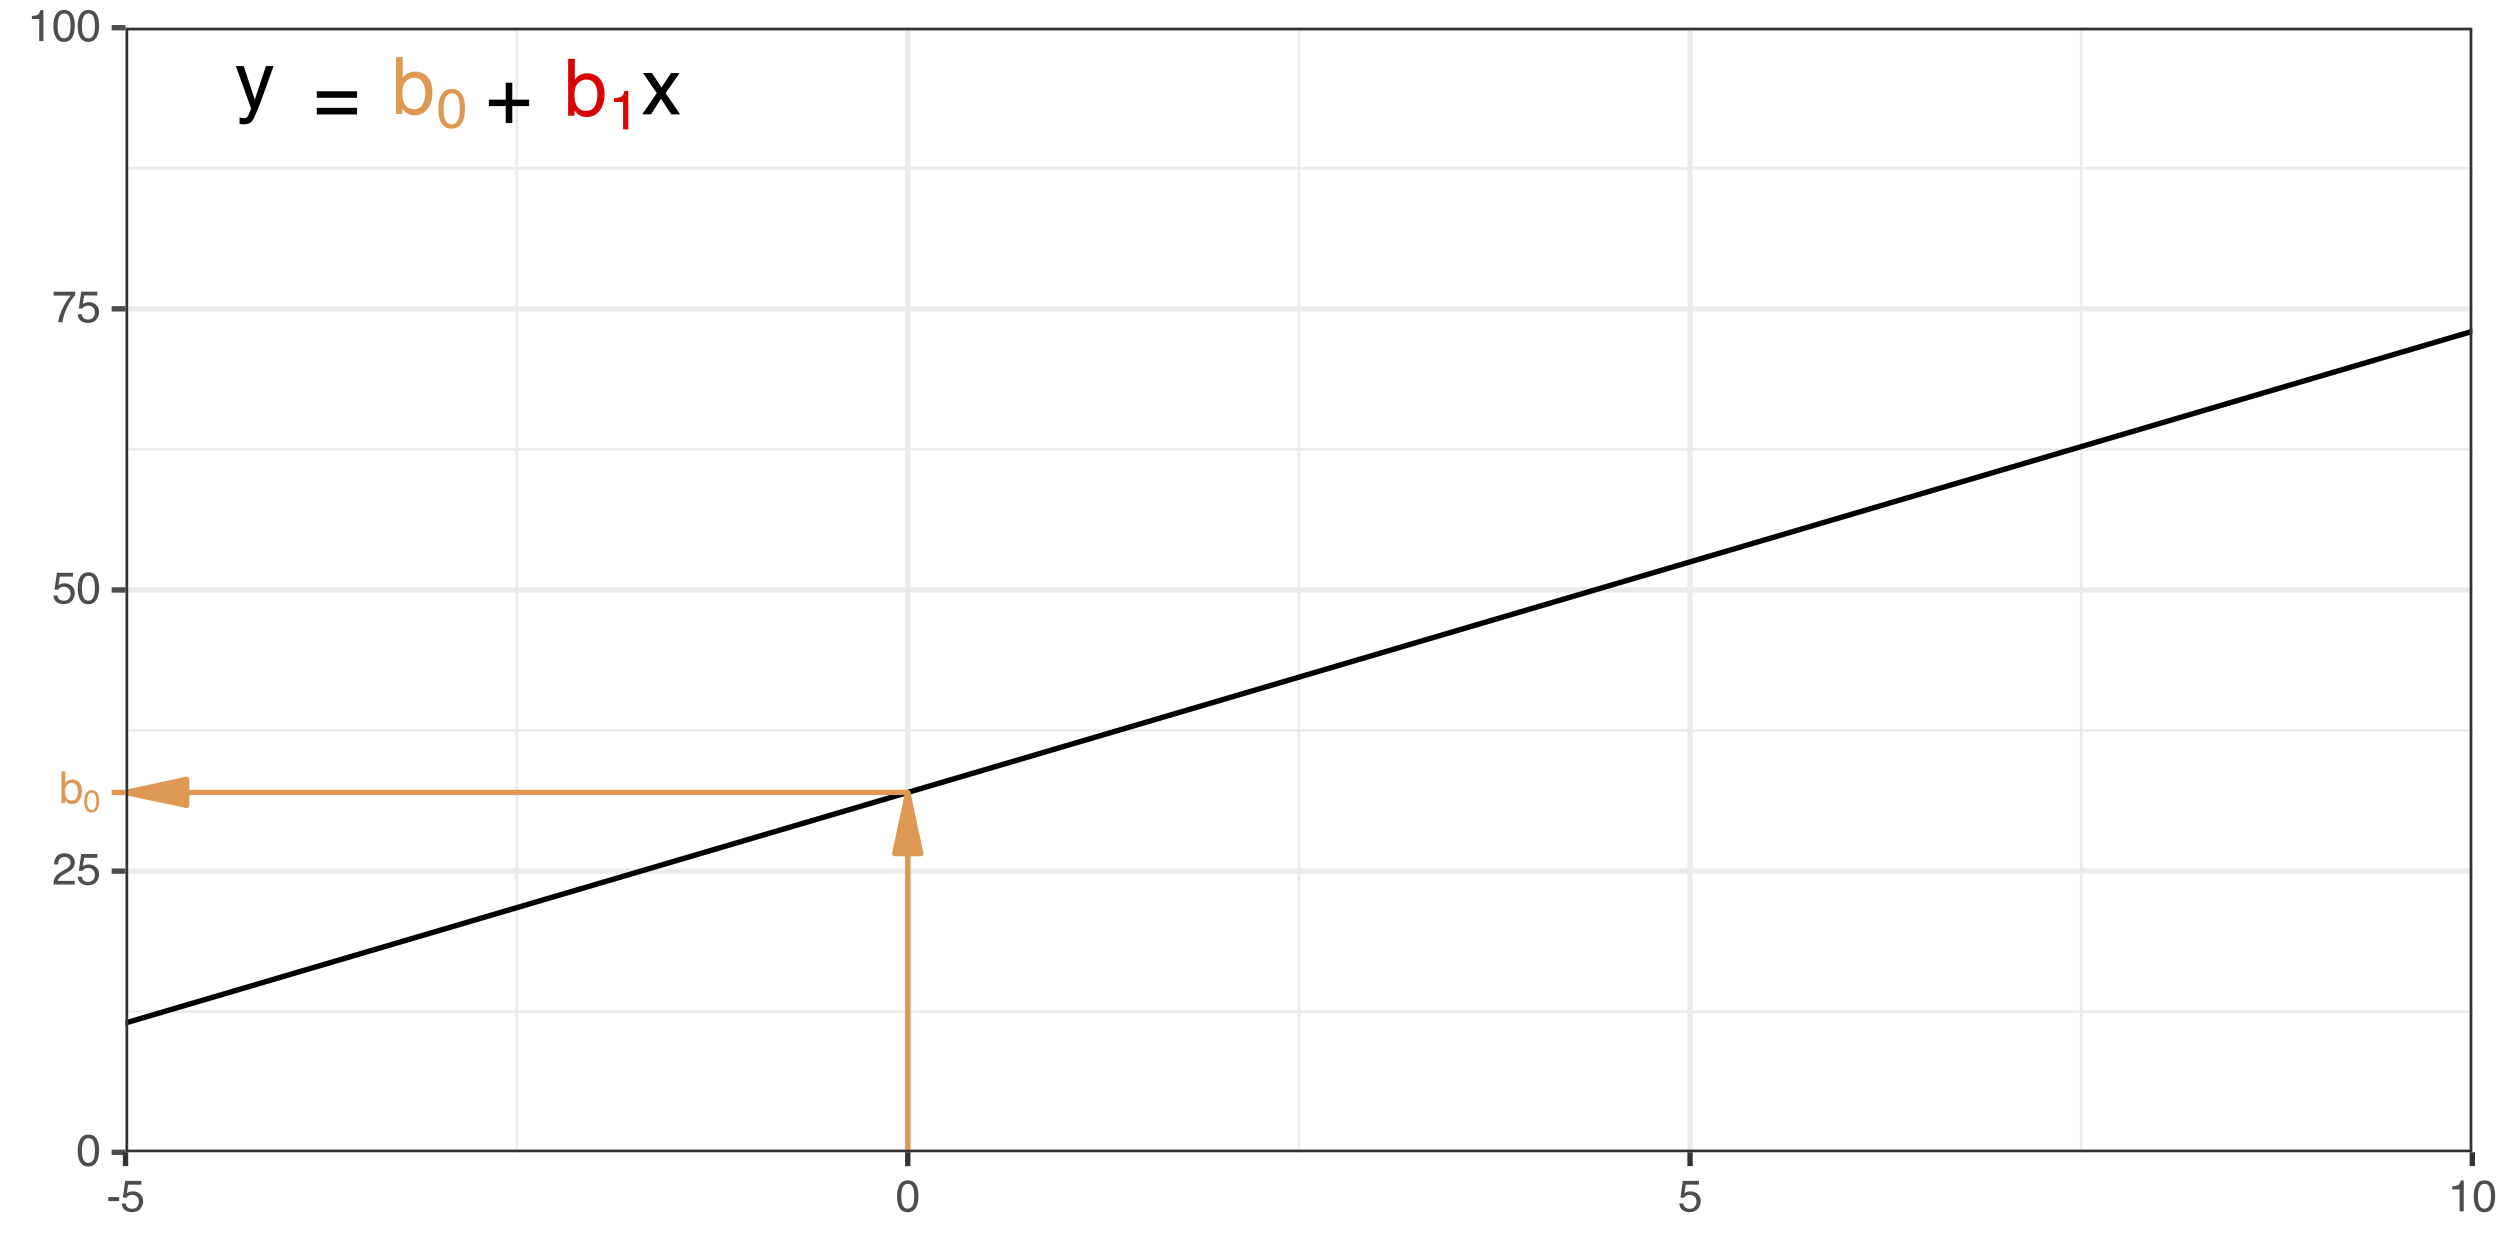
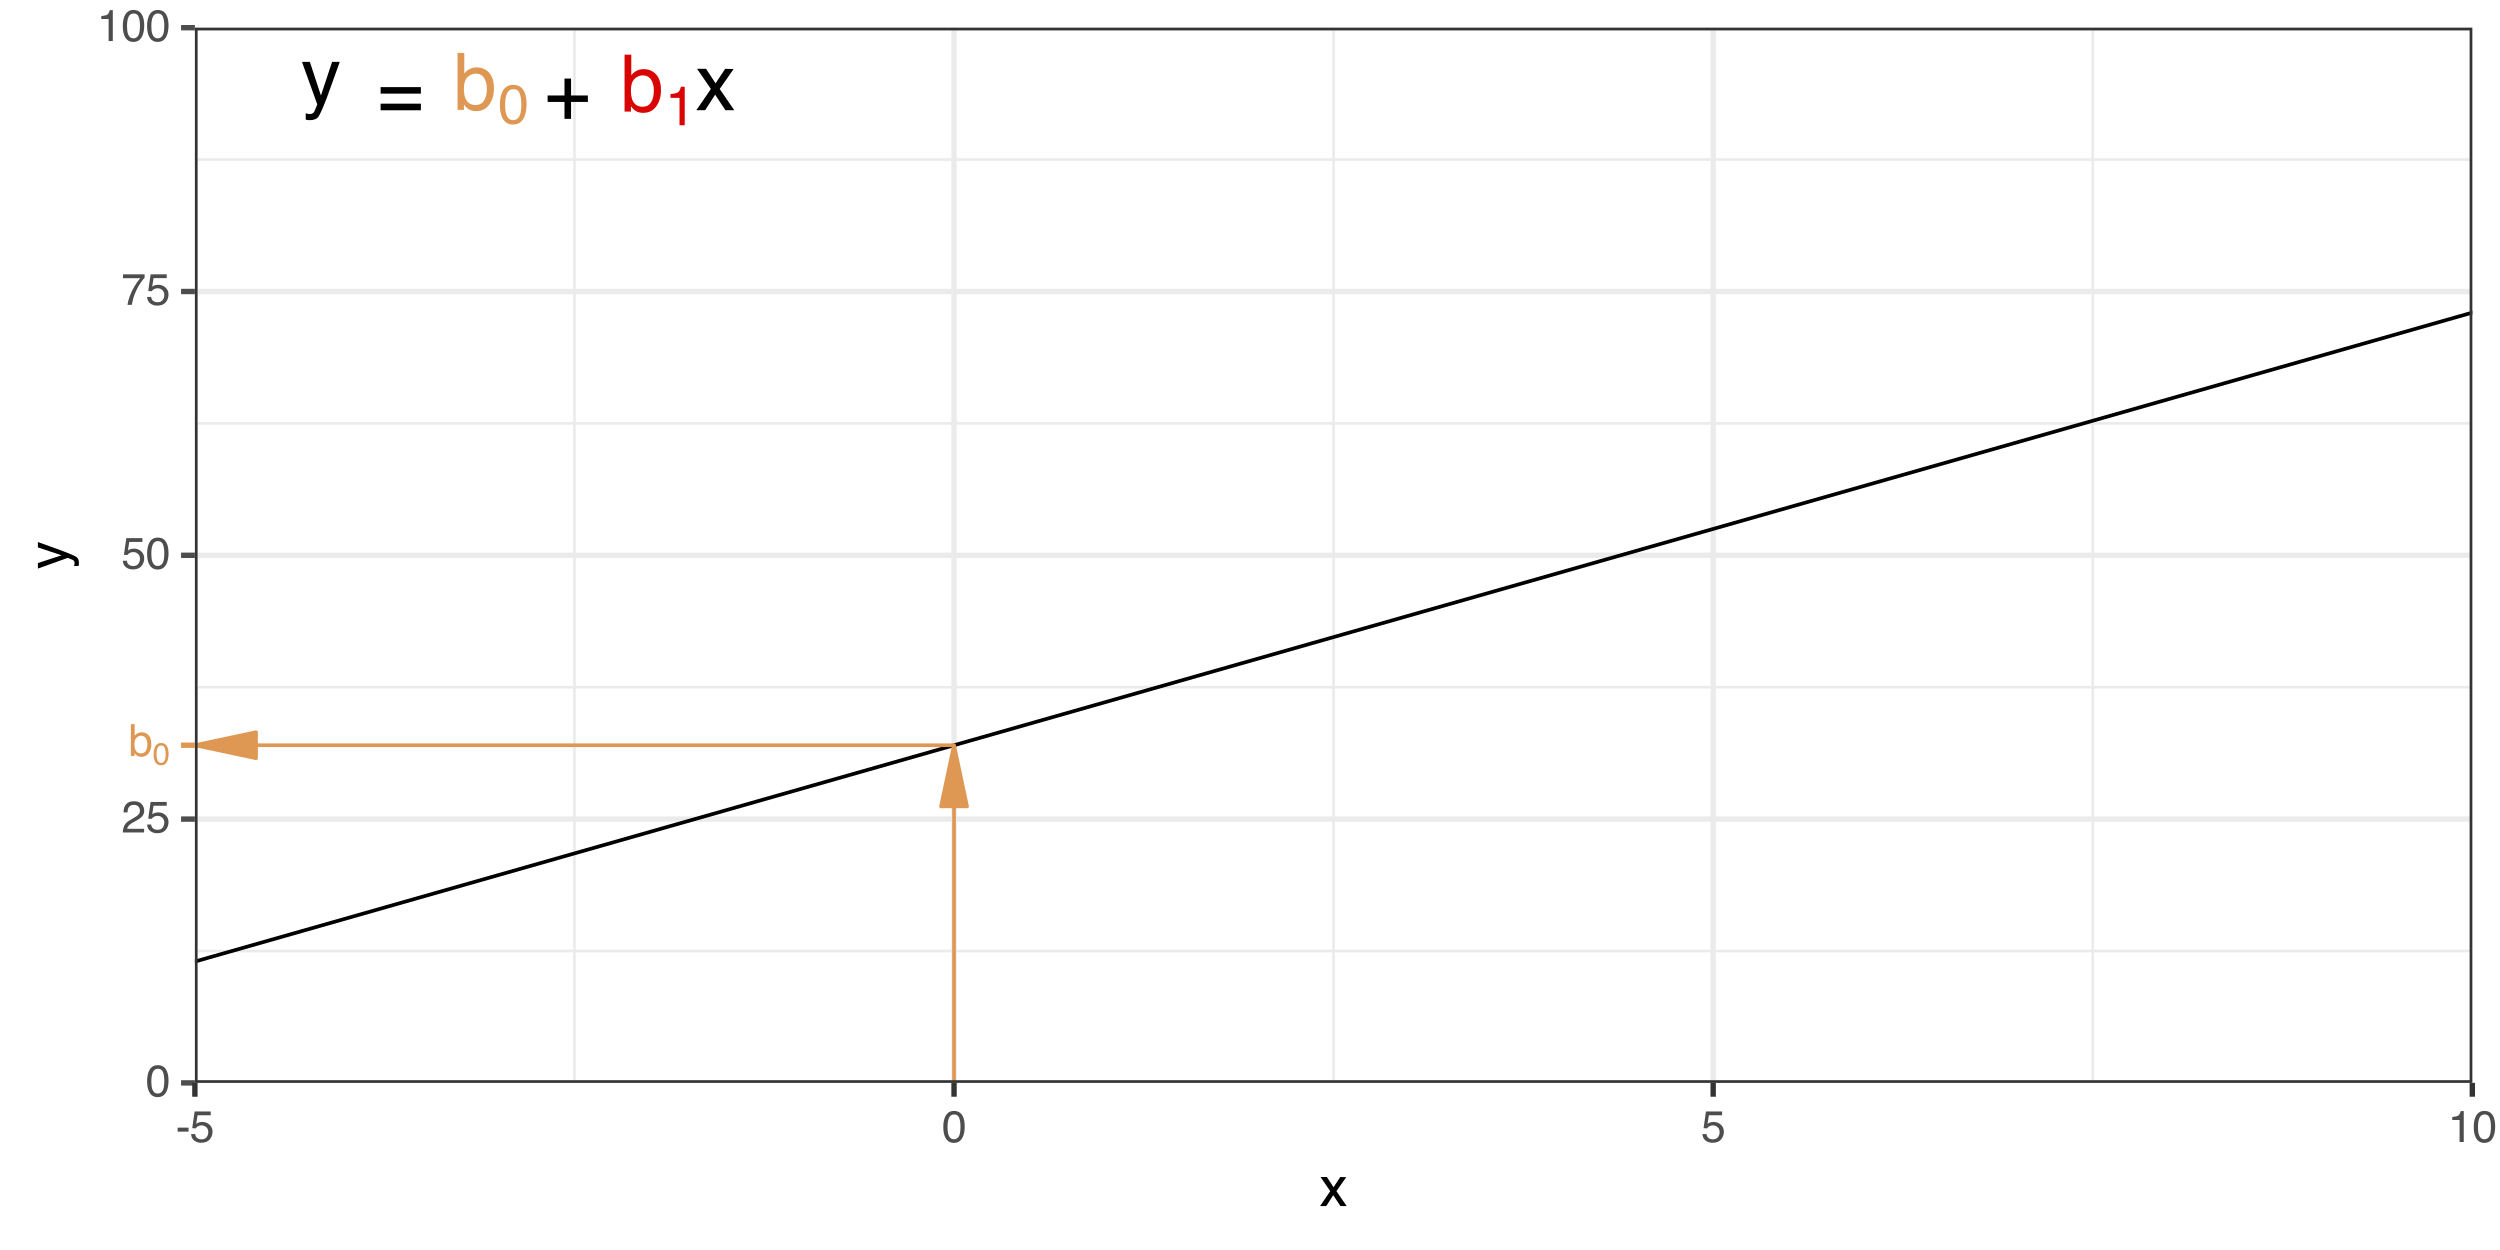
<svg xmlns="http://www.w3.org/2000/svg" xmlns:xlink="http://www.w3.org/1999/xlink" width="720" height="360" viewBox="0 0 720 360">
  <defs>
    <g>
      <g id="glyph-0-0">
        <path d="M 0.734 0 L 0.734 -16.328 L 13.688 -16.328 L 13.688 0 Z M 11.656 -2.047 L 11.656 -14.281 L 2.781 -14.281 L 2.781 -2.047 Z M 11.656 -2.047 " />
      </g>
      <g id="glyph-0-1">
        <path d="M 8.906 -11.906 L 11.109 -11.906 C 10.828 -11.145 10.203 -9.406 9.234 -6.688 C 8.504 -4.633 7.898 -2.961 7.422 -1.672 C 6.266 1.355 5.445 3.207 4.969 3.875 C 4.488 4.539 3.672 4.875 2.516 4.875 C 2.234 4.875 2.016 4.863 1.859 4.844 C 1.711 4.82 1.531 4.781 1.312 4.719 L 1.312 2.906 C 1.656 3 1.906 3.055 2.062 3.078 C 2.219 3.098 2.359 3.109 2.484 3.109 C 2.848 3.109 3.117 3.047 3.297 2.922 C 3.473 2.805 3.617 2.66 3.734 2.484 C 3.773 2.422 3.91 2.113 4.141 1.562 C 4.367 1.02 4.535 0.613 4.641 0.344 L 0.234 -11.906 L 2.5 -11.906 L 5.688 -2.219 Z M 5.688 -12.188 Z M 5.688 -12.188 " />
      </g>
      <g id="glyph-0-2">
        <path d="M 12.609 -9.141 L 12.609 -7.266 L 1.016 -7.266 L 1.016 -9.141 Z M 12.609 -4.375 L 12.609 -2.469 L 1.016 -2.469 L 1.016 -4.375 Z M 12.609 -4.375 " />
      </g>
      <g id="glyph-0-3">
        <path d="M 1.312 -16.391 L 3.25 -16.391 L 3.25 -10.453 C 3.688 -11.023 4.207 -11.461 4.812 -11.766 C 5.426 -12.066 6.086 -12.219 6.797 -12.219 C 8.285 -12.219 9.488 -11.707 10.406 -10.688 C 11.332 -9.664 11.797 -8.164 11.797 -6.188 C 11.797 -4.301 11.336 -2.734 10.422 -1.484 C 9.516 -0.242 8.254 0.375 6.641 0.375 C 5.734 0.375 4.969 0.152 4.344 -0.281 C 3.977 -0.539 3.582 -0.953 3.156 -1.516 L 3.156 0 L 1.312 0 Z M 6.516 -1.391 C 7.598 -1.391 8.406 -1.816 8.938 -2.672 C 9.477 -3.535 9.75 -4.672 9.75 -6.078 C 9.75 -7.328 9.477 -8.363 8.938 -9.188 C 8.406 -10.008 7.613 -10.422 6.562 -10.422 C 5.656 -10.422 4.859 -10.082 4.172 -9.406 C 3.484 -8.738 3.141 -7.629 3.141 -6.078 C 3.141 -4.961 3.281 -4.055 3.562 -3.359 C 4.094 -2.047 5.078 -1.391 6.516 -1.391 Z M 6.516 -1.391 " />
      </g>
      <g id="glyph-0-4">
        <path d="M 1.016 -4.875 L 1.016 -6.734 L 5.875 -6.734 L 5.875 -11.609 L 7.766 -11.609 L 7.766 -6.734 L 12.609 -6.734 L 12.609 -4.875 L 7.766 -4.875 L 7.766 0 L 5.875 0 L 5.875 -4.875 Z M 1.016 -4.875 " />
      </g>
      <g id="glyph-0-5">
        <path d="M 0.328 -11.906 L 2.922 -11.906 L 5.656 -7.719 L 8.422 -11.906 L 10.859 -11.844 L 6.844 -6.109 L 11.031 0 L 8.484 0 L 5.531 -4.469 L 2.656 0 L 0.125 0 L 4.312 -6.109 Z M 0.328 -11.906 " />
      </g>
      <g id="glyph-1-0">
        <path d="M 0.516 0 L 0.516 -11.438 L 9.594 -11.438 L 9.594 0 Z M 8.156 -1.438 L 8.156 -10 L 1.953 -10 L 1.953 -1.438 Z M 8.156 -1.438 " />
      </g>
      <g id="glyph-1-1">
        <path d="M 4.312 -11.141 C 5.75 -11.141 6.789 -10.547 7.438 -9.359 C 7.938 -8.441 8.188 -7.188 8.188 -5.594 C 8.188 -4.07 7.961 -2.816 7.516 -1.828 C 6.859 -0.41 5.785 0.297 4.297 0.297 C 2.961 0.297 1.969 -0.281 1.312 -1.438 C 0.77 -2.406 0.5 -3.707 0.5 -5.344 C 0.5 -6.613 0.66 -7.703 0.984 -8.609 C 1.598 -10.297 2.707 -11.141 4.312 -11.141 Z M 4.297 -0.969 C 5.023 -0.969 5.602 -1.289 6.031 -1.938 C 6.457 -2.582 6.672 -3.781 6.672 -5.531 C 6.672 -6.801 6.516 -7.844 6.203 -8.656 C 5.898 -9.477 5.297 -9.891 4.391 -9.891 C 3.566 -9.891 2.961 -9.5 2.578 -8.719 C 2.203 -7.945 2.016 -6.805 2.016 -5.297 C 2.016 -4.16 2.133 -3.242 2.375 -2.547 C 2.75 -1.492 3.391 -0.969 4.297 -0.969 Z M 4.297 -0.969 " />
      </g>
      <g id="glyph-1-2">
        <path d="M 1.531 -7.891 L 1.531 -8.969 C 2.539 -9.062 3.242 -9.223 3.641 -9.453 C 4.035 -9.691 4.332 -10.238 4.531 -11.094 L 5.641 -11.094 L 5.641 0 L 4.141 0 L 4.141 -7.891 Z M 1.531 -7.891 " />
      </g>
      <g id="glyph-2-0">
        <path d="M 0.406 0 L 0.406 -9.172 L 7.703 -9.172 L 7.703 0 Z M 6.547 -1.156 L 6.547 -8.031 L 1.562 -8.031 L 1.562 -1.156 Z M 6.547 -1.156 " />
      </g>
      <g id="glyph-2-1">
        <path d="M 3.469 -8.953 C 4.625 -8.953 5.457 -8.473 5.969 -7.516 C 6.375 -6.773 6.578 -5.766 6.578 -4.484 C 6.578 -3.266 6.395 -2.258 6.031 -1.469 C 5.508 -0.32 4.648 0.25 3.453 0.25 C 2.379 0.25 1.582 -0.219 1.062 -1.156 C 0.625 -1.938 0.406 -2.984 0.406 -4.297 C 0.406 -5.305 0.535 -6.176 0.797 -6.906 C 1.285 -8.27 2.176 -8.953 3.469 -8.953 Z M 3.453 -0.781 C 4.035 -0.781 4.5 -1.035 4.844 -1.547 C 5.188 -2.066 5.359 -3.031 5.359 -4.438 C 5.359 -5.457 5.234 -6.297 4.984 -6.953 C 4.734 -7.609 4.25 -7.938 3.531 -7.938 C 2.863 -7.938 2.379 -7.625 2.078 -7 C 1.773 -6.375 1.625 -5.457 1.625 -4.25 C 1.625 -3.332 1.719 -2.598 1.906 -2.047 C 2.207 -1.203 2.723 -0.781 3.453 -0.781 Z M 3.453 -0.781 " />
      </g>
      <g id="glyph-2-2">
        <path d="M 0.406 0 C 0.445 -0.77 0.602 -1.441 0.875 -2.016 C 1.156 -2.586 1.695 -3.102 2.5 -3.562 L 3.703 -4.266 C 4.234 -4.578 4.609 -4.844 4.828 -5.062 C 5.172 -5.406 5.344 -5.801 5.344 -6.25 C 5.344 -6.77 5.188 -7.18 4.875 -7.484 C 4.562 -7.797 4.145 -7.953 3.625 -7.953 C 2.852 -7.953 2.32 -7.66 2.031 -7.078 C 1.863 -6.766 1.773 -6.332 1.766 -5.781 L 0.625 -5.781 C 0.633 -6.551 0.773 -7.18 1.047 -7.672 C 1.535 -8.547 2.395 -8.984 3.625 -8.984 C 4.656 -8.984 5.406 -8.703 5.875 -8.141 C 6.344 -7.586 6.578 -6.973 6.578 -6.297 C 6.578 -5.578 6.328 -4.969 5.828 -4.469 C 5.535 -4.164 5.016 -3.805 4.266 -3.391 L 3.406 -2.906 C 3 -2.688 2.676 -2.473 2.438 -2.266 C 2.02 -1.898 1.758 -1.5 1.656 -1.062 L 6.547 -1.062 L 6.547 0 Z M 0.406 0 " />
      </g>
      <g id="glyph-2-3">
        <path d="M 1.578 -2.281 C 1.648 -1.633 1.945 -1.191 2.469 -0.953 C 2.738 -0.828 3.051 -0.766 3.406 -0.766 C 4.07 -0.766 4.562 -0.973 4.875 -1.391 C 5.195 -1.816 5.359 -2.289 5.359 -2.812 C 5.359 -3.438 5.164 -3.922 4.781 -4.266 C 4.406 -4.609 3.953 -4.781 3.422 -4.781 C 3.035 -4.781 2.703 -4.703 2.422 -4.547 C 2.141 -4.398 1.906 -4.191 1.719 -3.922 L 0.734 -3.984 L 1.422 -8.797 L 6.062 -8.797 L 6.062 -7.703 L 2.266 -7.703 L 1.875 -5.219 C 2.082 -5.383 2.281 -5.504 2.469 -5.578 C 2.801 -5.711 3.188 -5.781 3.625 -5.781 C 4.445 -5.781 5.145 -5.516 5.719 -4.984 C 6.289 -4.461 6.578 -3.797 6.578 -2.984 C 6.578 -2.141 6.312 -1.395 5.781 -0.75 C 5.258 -0.102 4.426 0.219 3.281 0.219 C 2.551 0.219 1.906 0.012 1.344 -0.391 C 0.789 -0.797 0.477 -1.426 0.406 -2.281 Z M 1.578 -2.281 " />
      </g>
      <g id="glyph-2-4">
        <path d="M 0.734 -9.203 L 1.828 -9.203 L 1.828 -5.875 C 2.078 -6.195 2.367 -6.441 2.703 -6.609 C 3.047 -6.773 3.422 -6.859 3.828 -6.859 C 4.66 -6.859 5.332 -6.57 5.844 -6 C 6.363 -5.438 6.625 -4.594 6.625 -3.469 C 6.625 -2.414 6.367 -1.535 5.859 -0.828 C 5.348 -0.129 4.641 0.219 3.734 0.219 C 3.223 0.219 2.789 0.09 2.438 -0.156 C 2.227 -0.301 2.008 -0.535 1.781 -0.859 L 1.781 0 L 0.734 0 Z M 3.656 -0.781 C 4.27 -0.781 4.727 -1.02 5.031 -1.5 C 5.332 -1.988 5.484 -2.629 5.484 -3.422 C 5.484 -4.117 5.332 -4.695 5.031 -5.156 C 4.727 -5.625 4.281 -5.859 3.688 -5.859 C 3.176 -5.859 2.727 -5.664 2.344 -5.281 C 1.957 -4.906 1.766 -4.285 1.766 -3.422 C 1.766 -2.785 1.844 -2.273 2 -1.891 C 2.301 -1.148 2.852 -0.781 3.656 -0.781 Z M 3.656 -0.781 " />
      </g>
      <g id="glyph-2-5">
        <path d="M 6.688 -8.797 L 6.688 -7.812 C 6.406 -7.531 6.023 -7.047 5.547 -6.359 C 5.066 -5.672 4.645 -4.926 4.281 -4.125 C 3.914 -3.344 3.641 -2.633 3.453 -2 C 3.336 -1.582 3.18 -0.914 2.984 0 L 1.75 0 C 2.031 -1.707 2.656 -3.406 3.625 -5.094 C 4.188 -6.082 4.785 -6.941 5.422 -7.672 L 0.469 -7.672 L 0.469 -8.797 Z M 6.688 -8.797 " />
      </g>
      <g id="glyph-2-6">
        <path d="M 1.219 -6.344 L 1.219 -7.203 C 2.031 -7.273 2.598 -7.406 2.922 -7.594 C 3.242 -7.781 3.484 -8.219 3.641 -8.906 L 4.531 -8.906 L 4.531 0 L 3.328 0 L 3.328 -6.344 Z M 1.219 -6.344 " />
      </g>
      <g id="glyph-2-7">
        <path d="M 0.531 -4.141 L 3.672 -4.141 L 3.672 -2.984 L 0.531 -2.984 Z M 0.531 -4.141 " />
      </g>
      <g id="glyph-3-0">
        <path d="M 0.281 0 L 0.281 -6.422 L 5.391 -6.422 L 5.391 0 Z M 4.578 -0.797 L 4.578 -5.625 L 1.094 -5.625 L 1.094 -0.797 Z M 4.578 -0.797 " />
      </g>
      <g id="glyph-3-1">
        <path d="M 2.422 -6.266 C 3.234 -6.266 3.816 -5.93 4.172 -5.266 C 4.453 -4.742 4.594 -4.035 4.594 -3.141 C 4.594 -2.285 4.469 -1.582 4.219 -1.031 C 3.852 -0.227 3.254 0.172 2.422 0.172 C 1.672 0.172 1.109 -0.156 0.734 -0.812 C 0.43 -1.352 0.281 -2.082 0.281 -3 C 0.281 -3.707 0.375 -4.316 0.562 -4.828 C 0.906 -5.785 1.523 -6.266 2.422 -6.266 Z M 2.406 -0.547 C 2.82 -0.547 3.148 -0.723 3.391 -1.078 C 3.629 -1.441 3.75 -2.117 3.75 -3.109 C 3.75 -3.816 3.66 -4.398 3.484 -4.859 C 3.305 -5.316 2.969 -5.547 2.469 -5.547 C 2.008 -5.547 1.672 -5.328 1.453 -4.891 C 1.234 -4.461 1.125 -3.82 1.125 -2.969 C 1.125 -2.332 1.195 -1.82 1.344 -1.438 C 1.551 -0.844 1.906 -0.547 2.406 -0.547 Z M 2.406 -0.547 " />
      </g>
+       <g id="glyph-4-0">
+         <path d="M 0.516 0 L 0.516 -11.484 L 9.625 -11.484 L 9.625 0 Z M 8.188 -1.438 L 8.188 -10.047 L 1.953 -10.047 L 1.953 -1.438 Z M 8.188 -1.438 " />
+       </g>
+       <g id="glyph-4-1">
+         <path d="M 0.234 -8.375 L 2.062 -8.375 L 3.984 -5.422 L 5.922 -8.375 L 7.641 -8.328 L 4.812 -4.297 L 7.766 0 L 5.969 0 L 3.891 -3.141 L 1.875 0 L 0.094 0 L 3.031 -4.297 Z M 0.234 -8.375 " />
+       </g>
+       <g id="glyph-5-0">
+         <path d="M 0 -0.516 L -11.484 -0.516 L -11.484 -9.625 L 0 -9.625 Z M -1.438 -8.188 L -10.047 -8.188 L -10.047 -1.953 L -1.438 -1.953 Z M -1.438 -8.188 " />
+       </g>
+       <g id="glyph-5-1">
+         <path d="M -8.375 -6.266 L -8.375 -7.812 C -7.832 -7.613 -6.609 -7.176 -4.703 -6.5 C -3.266 -5.988 -2.094 -5.562 -1.188 -5.219 C 0.957 -4.406 2.266 -3.832 2.734 -3.5 C 3.203 -3.164 3.438 -2.594 3.438 -1.781 C 3.438 -1.582 3.426 -1.426 3.406 -1.312 C 3.395 -1.207 3.367 -1.078 3.328 -0.922 L 2.047 -0.922 C 2.109 -1.172 2.145 -1.348 2.156 -1.453 C 2.176 -1.566 2.188 -1.664 2.188 -1.75 C 2.188 -2.008 2.145 -2.195 2.062 -2.312 C 1.977 -2.438 1.875 -2.539 1.75 -2.625 C 1.707 -2.656 1.492 -2.75 1.109 -2.906 C 0.723 -3.07 0.438 -3.191 0.25 -3.266 L -8.375 -0.172 L -8.375 -1.766 L -1.562 -4 Z M -8.578 -4 Z M -8.578 -4 " />
+       </g>
    </g>
    <clipPath id="clip-0">
-       <path clip-rule="nonzero" d="M 36.145 7.969 L 712.031 7.969 L 712.031 331.855 L 36.145 331.855 Z M 36.145 7.969 " />
+       <path clip-rule="nonzero" d="M 56.129 7.969 L 712.031 7.969 L 712.031 311.871 L 56.129 311.871 Z M 56.129 7.969 " />
    </clipPath>
    <clipPath id="clip-1">
-       <path clip-rule="nonzero" d="M 36.145 290 L 712.031 290 L 712.031 292 L 36.145 292 Z M 36.145 290 " />
+       <path clip-rule="nonzero" d="M 56.129 273 L 712.031 273 L 712.031 275 L 56.129 275 Z M 56.129 273 " />
    </clipPath>
    <clipPath id="clip-2">
-       <path clip-rule="nonzero" d="M 36.145 210 L 712.031 210 L 712.031 211 L 36.145 211 Z M 36.145 210 " />
+       <path clip-rule="nonzero" d="M 56.129 197 L 712.031 197 L 712.031 199 L 56.129 199 Z M 56.129 197 " />
    </clipPath>
    <clipPath id="clip-3">
-       <path clip-rule="nonzero" d="M 36.145 129 L 712.031 129 L 712.031 130 L 36.145 130 Z M 36.145 129 " />
+       <path clip-rule="nonzero" d="M 56.129 121 L 712.031 121 L 712.031 123 L 56.129 123 Z M 56.129 121 " />
    </clipPath>
    <clipPath id="clip-4">
-       <path clip-rule="nonzero" d="M 36.145 48 L 712.031 48 L 712.031 49 L 36.145 49 Z M 36.145 48 " />
+       <path clip-rule="nonzero" d="M 56.129 45 L 712.031 45 L 712.031 47 L 56.129 47 Z M 56.129 45 " />
    </clipPath>
    <clipPath id="clip-5">
-       <path clip-rule="nonzero" d="M 148 7.969 L 150 7.969 L 150 331.855 L 148 331.855 Z M 148 7.969 " />
+       <path clip-rule="nonzero" d="M 165 7.969 L 166 7.969 L 166 311.871 L 165 311.871 Z M 165 7.969 " />
    </clipPath>
    <clipPath id="clip-6">
-       <path clip-rule="nonzero" d="M 373 7.969 L 375 7.969 L 375 331.855 L 373 331.855 Z M 373 7.969 " />
+       <path clip-rule="nonzero" d="M 383 7.969 L 385 7.969 L 385 311.871 L 383 311.871 Z M 383 7.969 " />
    </clipPath>
    <clipPath id="clip-7">
-       <path clip-rule="nonzero" d="M 598 7.969 L 600 7.969 L 600 331.855 L 598 331.855 Z M 598 7.969 " />
+       <path clip-rule="nonzero" d="M 602 7.969 L 604 7.969 L 604 311.871 L 602 311.871 Z M 602 7.969 " />
    </clipPath>
    <clipPath id="clip-8">
-       <path clip-rule="nonzero" d="M 36.145 331 L 712.031 331 L 712.031 331.855 L 36.145 331.855 Z M 36.145 331 " />
+       <path clip-rule="nonzero" d="M 56.129 311 L 712.031 311 L 712.031 311.871 L 56.129 311.871 Z M 56.129 311 " />
    </clipPath>
    <clipPath id="clip-9">
-       <path clip-rule="nonzero" d="M 36.145 250 L 712.031 250 L 712.031 252 L 36.145 252 Z M 36.145 250 " />
+       <path clip-rule="nonzero" d="M 56.129 235 L 712.031 235 L 712.031 237 L 56.129 237 Z M 56.129 235 " />
    </clipPath>
    <clipPath id="clip-10">
-       <path clip-rule="nonzero" d="M 36.145 169 L 712.031 169 L 712.031 171 L 36.145 171 Z M 36.145 169 " />
+       <path clip-rule="nonzero" d="M 56.129 159 L 712.031 159 L 712.031 161 L 56.129 161 Z M 56.129 159 " />
    </clipPath>
    <clipPath id="clip-11">
-       <path clip-rule="nonzero" d="M 36.145 88 L 712.031 88 L 712.031 90 L 36.145 90 Z M 36.145 88 " />
+       <path clip-rule="nonzero" d="M 56.129 83 L 712.031 83 L 712.031 85 L 56.129 85 Z M 56.129 83 " />
    </clipPath>
    <clipPath id="clip-12">
-       <path clip-rule="nonzero" d="M 36.145 7.969 L 712.031 7.969 L 712.031 9 L 36.145 9 Z M 36.145 7.969 " />
+       <path clip-rule="nonzero" d="M 56.129 7.969 L 712.031 7.969 L 712.031 9 L 56.129 9 Z M 56.129 7.969 " />
    </clipPath>
    <clipPath id="clip-13">
-       <path clip-rule="nonzero" d="M 36.145 7.969 L 37 7.969 L 37 331.855 L 36.145 331.855 Z M 36.145 7.969 " />
+       <path clip-rule="nonzero" d="M 56.129 7.969 L 57 7.969 L 57 311.871 L 56.129 311.871 Z M 56.129 7.969 " />
    </clipPath>
    <clipPath id="clip-14">
-       <path clip-rule="nonzero" d="M 260 7.969 L 263 7.969 L 263 331.855 L 260 331.855 Z M 260 7.969 " />
+       <path clip-rule="nonzero" d="M 273 7.969 L 276 7.969 L 276 311.871 L 273 311.871 Z M 273 7.969 " />
    </clipPath>
    <clipPath id="clip-15">
-       <path clip-rule="nonzero" d="M 485 7.969 L 488 7.969 L 488 331.855 L 485 331.855 Z M 485 7.969 " />
+       <path clip-rule="nonzero" d="M 492 7.969 L 495 7.969 L 495 311.871 L 492 311.871 Z M 492 7.969 " />
    </clipPath>
    <clipPath id="clip-16">
-       <path clip-rule="nonzero" d="M 711 7.969 L 712.031 7.969 L 712.031 331.855 L 711 331.855 Z M 711 7.969 " />
+       <path clip-rule="nonzero" d="M 711 7.969 L 712.031 7.969 L 712.031 311.871 L 711 311.871 Z M 711 7.969 " />
    </clipPath>
    <clipPath id="clip-17">
-       <path clip-rule="nonzero" d="M 36.145 7.969 L 712.031 7.969 L 712.031 331.855 L 36.145 331.855 Z M 36.145 7.969 " />
+       <path clip-rule="nonzero" d="M 56.129 7.969 L 712.031 7.969 L 712.031 311.871 L 56.129 311.871 Z M 56.129 7.969 " />
    </clipPath>
    <clipPath id="clip-18">
-       <path clip-rule="nonzero" d="M 260 227 L 263 227 L 263 331.855 L 260 331.855 Z M 260 227 " />
+       <path clip-rule="nonzero" d="M 274 214 L 276 214 L 276 311.871 L 274 311.871 Z M 274 214 " />
    </clipPath>
    <clipPath id="clip-19">
-       <path clip-rule="nonzero" d="M 36.145 227 L 263 227 L 263 229 L 36.145 229 Z M 36.145 227 " />
+       <path clip-rule="nonzero" d="M 56.129 214 L 276 214 L 276 216 L 56.129 216 Z M 56.129 214 " />
    </clipPath>
    <clipPath id="clip-20">
-       <path clip-rule="nonzero" d="M 36.145 224 L 54 224 L 54 232 L 36.145 232 Z M 36.145 224 " />
+       <path clip-rule="nonzero" d="M 56.129 210 L 74 210 L 74 219 L 56.129 219 Z M 56.129 210 " />
    </clipPath>
    <clipPath id="clip-21">
-       <path clip-rule="nonzero" d="M 36.145 223 L 55 223 L 55 233 L 36.145 233 Z M 36.145 223 " />
+       <path clip-rule="nonzero" d="M 56.129 210 L 75 210 L 75 219 L 56.129 219 Z M 56.129 210 " />
    </clipPath>
    <clipPath id="clip-22">
-       <path clip-rule="nonzero" d="M 36.145 7.969 L 712.031 7.969 L 712.031 331.855 L 36.145 331.855 Z M 36.145 7.969 " />
+       <path clip-rule="nonzero" d="M 56.129 7.969 L 712.031 7.969 L 712.031 311.871 L 56.129 311.871 Z M 56.129 7.969 " />
    </clipPath>
  </defs>
  <rect x="-72" y="-36" width="864" height="432" fill="rgb(100%, 100%, 100%)" fill-opacity="1" />
  <rect x="-72" y="-36" width="864" height="432" fill="rgb(100%, 100%, 100%)" fill-opacity="1" />
  <path fill="none" stroke-width="1.552" stroke-linecap="round" stroke-linejoin="round" stroke="rgb(100%, 100%, 100%)" stroke-opacity="1" stroke-miterlimit="10" d="M 0 360 L 720 360 L 720 0 L 0 0 Z M 0 360 " />
  <g clip-path="url(#clip-0)">
-     <path fill-rule="nonzero" fill="rgb(100%, 100%, 100%)" fill-opacity="1" d="M 36.145 331.855 L 712.031 331.855 L 712.031 7.969 L 36.145 7.969 Z M 36.145 331.855 " />
+     <path fill-rule="nonzero" fill="rgb(100%, 100%, 100%)" fill-opacity="1" d="M 56.129 311.871 L 712.031 311.871 L 712.031 7.969 L 56.129 7.969 Z M 56.129 311.871 " />
  </g>
  <g clip-path="url(#clip-1)">
-     <path fill="none" stroke-width="0.776" stroke-linecap="butt" stroke-linejoin="round" stroke="rgb(92.157%, 92.157%, 92.157%)" stroke-opacity="1" stroke-miterlimit="10" d="M 36.145 291.371 L 712.031 291.371 " />
+     <path fill="none" stroke-width="0.776" stroke-linecap="butt" stroke-linejoin="round" stroke="rgb(92.157%, 92.157%, 92.157%)" stroke-opacity="1" stroke-miterlimit="10" d="M 56.129 273.883 L 712.031 273.883 " />
  </g>
  <g clip-path="url(#clip-2)">
-     <path fill="none" stroke-width="0.776" stroke-linecap="butt" stroke-linejoin="round" stroke="rgb(92.157%, 92.157%, 92.157%)" stroke-opacity="1" stroke-miterlimit="10" d="M 36.145 210.398 L 712.031 210.398 " />
+     <path fill="none" stroke-width="0.776" stroke-linecap="butt" stroke-linejoin="round" stroke="rgb(92.157%, 92.157%, 92.157%)" stroke-opacity="1" stroke-miterlimit="10" d="M 56.129 197.91 L 712.031 197.91 " />
  </g>
  <g clip-path="url(#clip-3)">
-     <path fill="none" stroke-width="0.776" stroke-linecap="butt" stroke-linejoin="round" stroke="rgb(92.157%, 92.157%, 92.157%)" stroke-opacity="1" stroke-miterlimit="10" d="M 36.145 129.426 L 712.031 129.426 " />
+     <path fill="none" stroke-width="0.776" stroke-linecap="butt" stroke-linejoin="round" stroke="rgb(92.157%, 92.157%, 92.157%)" stroke-opacity="1" stroke-miterlimit="10" d="M 56.129 121.934 L 712.031 121.934 " />
  </g>
  <g clip-path="url(#clip-4)">
-     <path fill="none" stroke-width="0.776" stroke-linecap="butt" stroke-linejoin="round" stroke="rgb(92.157%, 92.157%, 92.157%)" stroke-opacity="1" stroke-miterlimit="10" d="M 36.145 48.457 L 712.031 48.457 " />
+     <path fill="none" stroke-width="0.776" stroke-linecap="butt" stroke-linejoin="round" stroke="rgb(92.157%, 92.157%, 92.157%)" stroke-opacity="1" stroke-miterlimit="10" d="M 56.129 45.957 L 712.031 45.957 " />
  </g>
  <g clip-path="url(#clip-5)">
-     <path fill="none" stroke-width="0.776" stroke-linecap="butt" stroke-linejoin="round" stroke="rgb(92.157%, 92.157%, 92.157%)" stroke-opacity="1" stroke-miterlimit="10" d="M 148.789 331.855 L 148.789 7.969 " />
+     <path fill="none" stroke-width="0.776" stroke-linecap="butt" stroke-linejoin="round" stroke="rgb(92.157%, 92.157%, 92.157%)" stroke-opacity="1" stroke-miterlimit="10" d="M 165.445 311.871 L 165.445 7.969 " />
  </g>
  <g clip-path="url(#clip-6)">
-     <path fill="none" stroke-width="0.776" stroke-linecap="butt" stroke-linejoin="round" stroke="rgb(92.157%, 92.157%, 92.157%)" stroke-opacity="1" stroke-miterlimit="10" d="M 374.086 331.855 L 374.086 7.969 " />
+     <path fill="none" stroke-width="0.776" stroke-linecap="butt" stroke-linejoin="round" stroke="rgb(92.157%, 92.157%, 92.157%)" stroke-opacity="1" stroke-miterlimit="10" d="M 384.078 311.871 L 384.078 7.969 " />
  </g>
  <g clip-path="url(#clip-7)">
-     <path fill="none" stroke-width="0.776" stroke-linecap="butt" stroke-linejoin="round" stroke="rgb(92.157%, 92.157%, 92.157%)" stroke-opacity="1" stroke-miterlimit="10" d="M 599.383 331.855 L 599.383 7.969 " />
+     <path fill="none" stroke-width="0.776" stroke-linecap="butt" stroke-linejoin="round" stroke="rgb(92.157%, 92.157%, 92.157%)" stroke-opacity="1" stroke-miterlimit="10" d="M 602.715 311.871 L 602.715 7.969 " />
  </g>
  <g clip-path="url(#clip-8)">
-     <path fill="none" stroke-width="1.552" stroke-linecap="butt" stroke-linejoin="round" stroke="rgb(92.157%, 92.157%, 92.157%)" stroke-opacity="1" stroke-miterlimit="10" d="M 36.145 331.855 L 712.031 331.855 " />
+     <path fill="none" stroke-width="1.552" stroke-linecap="butt" stroke-linejoin="round" stroke="rgb(92.157%, 92.157%, 92.157%)" stroke-opacity="1" stroke-miterlimit="10" d="M 56.129 311.871 L 712.031 311.871 " />
  </g>
  <g clip-path="url(#clip-9)">
-     <path fill="none" stroke-width="1.552" stroke-linecap="butt" stroke-linejoin="round" stroke="rgb(92.157%, 92.157%, 92.157%)" stroke-opacity="1" stroke-miterlimit="10" d="M 36.145 250.887 L 712.031 250.887 " />
+     <path fill="none" stroke-width="1.552" stroke-linecap="butt" stroke-linejoin="round" stroke="rgb(92.157%, 92.157%, 92.157%)" stroke-opacity="1" stroke-miterlimit="10" d="M 56.129 235.895 L 712.031 235.895 " />
  </g>
  <g clip-path="url(#clip-10)">
-     <path fill="none" stroke-width="1.552" stroke-linecap="butt" stroke-linejoin="round" stroke="rgb(92.157%, 92.157%, 92.157%)" stroke-opacity="1" stroke-miterlimit="10" d="M 36.145 169.914 L 712.031 169.914 " />
+     <path fill="none" stroke-width="1.552" stroke-linecap="butt" stroke-linejoin="round" stroke="rgb(92.157%, 92.157%, 92.157%)" stroke-opacity="1" stroke-miterlimit="10" d="M 56.129 159.922 L 712.031 159.922 " />
  </g>
  <g clip-path="url(#clip-11)">
-     <path fill="none" stroke-width="1.552" stroke-linecap="butt" stroke-linejoin="round" stroke="rgb(92.157%, 92.157%, 92.157%)" stroke-opacity="1" stroke-miterlimit="10" d="M 36.145 88.941 L 712.031 88.941 " />
+     <path fill="none" stroke-width="1.552" stroke-linecap="butt" stroke-linejoin="round" stroke="rgb(92.157%, 92.157%, 92.157%)" stroke-opacity="1" stroke-miterlimit="10" d="M 56.129 83.945 L 712.031 83.945 " />
  </g>
  <g clip-path="url(#clip-12)">
-     <path fill="none" stroke-width="1.552" stroke-linecap="butt" stroke-linejoin="round" stroke="rgb(92.157%, 92.157%, 92.157%)" stroke-opacity="1" stroke-miterlimit="10" d="M 36.145 7.969 L 712.031 7.969 " />
+     <path fill="none" stroke-width="1.552" stroke-linecap="butt" stroke-linejoin="round" stroke="rgb(92.157%, 92.157%, 92.157%)" stroke-opacity="1" stroke-miterlimit="10" d="M 56.129 7.969 L 712.031 7.969 " />
  </g>
  <g clip-path="url(#clip-13)">
-     <path fill="none" stroke-width="1.552" stroke-linecap="butt" stroke-linejoin="round" stroke="rgb(92.157%, 92.157%, 92.157%)" stroke-opacity="1" stroke-miterlimit="10" d="M 36.145 331.855 L 36.145 7.969 " />
+     <path fill="none" stroke-width="1.552" stroke-linecap="butt" stroke-linejoin="round" stroke="rgb(92.157%, 92.157%, 92.157%)" stroke-opacity="1" stroke-miterlimit="10" d="M 56.129 311.871 L 56.129 7.969 " />
  </g>
  <g clip-path="url(#clip-14)">
-     <path fill="none" stroke-width="1.552" stroke-linecap="butt" stroke-linejoin="round" stroke="rgb(92.157%, 92.157%, 92.157%)" stroke-opacity="1" stroke-miterlimit="10" d="M 261.438 331.855 L 261.438 7.969 " />
+     <path fill="none" stroke-width="1.552" stroke-linecap="butt" stroke-linejoin="round" stroke="rgb(92.157%, 92.157%, 92.157%)" stroke-opacity="1" stroke-miterlimit="10" d="M 274.762 311.871 L 274.762 7.969 " />
  </g>
  <g clip-path="url(#clip-15)">
-     <path fill="none" stroke-width="1.552" stroke-linecap="butt" stroke-linejoin="round" stroke="rgb(92.157%, 92.157%, 92.157%)" stroke-opacity="1" stroke-miterlimit="10" d="M 486.734 331.855 L 486.734 7.969 " />
+     <path fill="none" stroke-width="1.552" stroke-linecap="butt" stroke-linejoin="round" stroke="rgb(92.157%, 92.157%, 92.157%)" stroke-opacity="1" stroke-miterlimit="10" d="M 493.395 311.871 L 493.395 7.969 " />
  </g>
  <g clip-path="url(#clip-16)">
-     <path fill="none" stroke-width="1.552" stroke-linecap="butt" stroke-linejoin="round" stroke="rgb(92.157%, 92.157%, 92.157%)" stroke-opacity="1" stroke-miterlimit="10" d="M 712.031 331.855 L 712.031 7.969 " />
+     <path fill="none" stroke-width="1.552" stroke-linecap="butt" stroke-linejoin="round" stroke="rgb(92.157%, 92.157%, 92.157%)" stroke-opacity="1" stroke-miterlimit="10" d="M 712.031 311.871 L 712.031 7.969 " />
  </g>
  <g clip-path="url(#clip-17)">
-     <path fill="none" stroke-width="1.552" stroke-linecap="butt" stroke-linejoin="round" stroke="rgb(0%, 0%, 0%)" stroke-opacity="1" stroke-miterlimit="10" d="M -639.742 493.801 L 1387.918 -103.77 " />
-   </g>
-   <g fill="rgb(0%, 0%, 0%)" fill-opacity="1">
-     <use xlink:href="#glyph-0-1" x="67.684" y="30.93" />
-   </g>
-   <g fill="rgb(0%, 0%, 0%)" fill-opacity="1">
-     <use xlink:href="#glyph-0-2" x="90.215" y="35.43" />
-   </g>
-   <g fill="rgb(87.059%, 59.608%, 32.941%)" fill-opacity="1">
-     <use xlink:href="#glyph-0-3" x="112.742" y="32.832" />
-   </g>
-   <g fill="rgb(87.059%, 59.608%, 32.941%)" fill-opacity="1">
-     <use xlink:href="#glyph-1-1" x="125.742" y="36.772" />
-   </g>
-   <g fill="rgb(0%, 0%, 0%)" fill-opacity="1">
-     <use xlink:href="#glyph-0-4" x="139.777" y="35.43" />
+     <path fill="none" stroke-width="1.067" stroke-linecap="butt" stroke-linejoin="round" stroke="rgb(0%, 0%, 0%)" stroke-opacity="1" stroke-miterlimit="10" d="M -599.773 463.824 L 1367.93 -96.875 " />
+   </g>
+   <g fill="rgb(0%, 0%, 0%)" fill-opacity="1">
+     <use xlink:href="#glyph-0-1" x="86.738" y="29.73" />
+   </g>
+   <g fill="rgb(0%, 0%, 0%)" fill-opacity="1">
+     <use xlink:href="#glyph-0-2" x="108.602" y="34.23" />
+   </g>
+   <g fill="rgb(87.059%, 59.608%, 32.941%)" fill-opacity="1">
+     <use xlink:href="#glyph-0-3" x="130.465" y="31.633" />
+   </g>
+   <g fill="rgb(87.059%, 59.608%, 32.941%)" fill-opacity="1">
+     <use xlink:href="#glyph-1-1" x="143.465" y="35.573" />
+   </g>
+   <g fill="rgb(0%, 0%, 0%)" fill-opacity="1">
+     <use xlink:href="#glyph-0-4" x="156.699" y="34.23" />
  </g>
  <g fill="rgb(85.098%, 1.961%, 0.784%)" fill-opacity="1">
-     <use xlink:href="#glyph-0-3" x="162.309" y="33.332" />
+     <use xlink:href="#glyph-0-3" x="178.562" y="32.133" />
  </g>
  <g fill="rgb(85.098%, 1.961%, 0.784%)" fill-opacity="1">
-     <use xlink:href="#glyph-1-2" x="175.309" y="37.272" />
-   </g>
-   <g fill="rgb(0%, 0%, 0%)" fill-opacity="1">
-     <use xlink:href="#glyph-0-5" x="184.84" y="32.93" />
+     <use xlink:href="#glyph-1-2" x="191.562" y="36.073" />
+   </g>
+   <g fill="rgb(0%, 0%, 0%)" fill-opacity="1">
+     <use xlink:href="#glyph-0-5" x="200.426" y="31.73" />
  </g>
  <g clip-path="url(#clip-18)">
-     <path fill="none" stroke-width="1.552" stroke-linecap="butt" stroke-linejoin="round" stroke="rgb(87.059%, 59.608%, 32.941%)" stroke-opacity="1" stroke-miterlimit="10" d="M 261.438 331.855 L 261.438 228.215 " />
-   </g>
-   <path fill-rule="nonzero" fill="rgb(87.059%, 59.608%, 32.941%)" fill-opacity="1" stroke-width="1.552" stroke-linecap="butt" stroke-linejoin="round" stroke="rgb(87.059%, 59.608%, 32.941%)" stroke-opacity="1" stroke-miterlimit="10" d="M 265.18 245.82 L 261.438 228.215 L 257.695 245.82 Z M 265.18 245.82 " />
+     <path fill="none" stroke-width="1.067" stroke-linecap="butt" stroke-linejoin="round" stroke="rgb(87.059%, 59.608%, 32.941%)" stroke-opacity="1" stroke-miterlimit="10" d="M 274.762 311.871 L 274.762 214.625 " />
+   </g>
+   <path fill-rule="nonzero" fill="rgb(87.059%, 59.608%, 32.941%)" fill-opacity="1" stroke-width="1.067" stroke-linecap="butt" stroke-linejoin="round" stroke="rgb(87.059%, 59.608%, 32.941%)" stroke-opacity="1" stroke-miterlimit="10" d="M 278.504 232.23 L 274.762 214.625 L 271.02 232.23 Z M 278.504 232.23 " />
  <g clip-path="url(#clip-19)">
-     <path fill="none" stroke-width="1.552" stroke-linecap="butt" stroke-linejoin="round" stroke="rgb(87.059%, 59.608%, 32.941%)" stroke-opacity="1" stroke-miterlimit="10" d="M 36.145 228.215 L 261.438 228.215 " />
+     <path fill="none" stroke-width="1.067" stroke-linecap="butt" stroke-linejoin="round" stroke="rgb(87.059%, 59.608%, 32.941%)" stroke-opacity="1" stroke-miterlimit="10" d="M 56.129 214.625 L 274.762 214.625 " />
  </g>
  <g clip-path="url(#clip-20)">
-     <path fill-rule="nonzero" fill="rgb(87.059%, 59.608%, 32.941%)" fill-opacity="1" d="M 53.75 224.469 L 36.145 228.215 L 53.75 231.957 Z M 53.75 224.469 " />
+     <path fill-rule="nonzero" fill="rgb(87.059%, 59.608%, 32.941%)" fill-opacity="1" d="M 73.734 210.879 L 56.129 214.625 L 73.734 218.367 Z M 73.734 210.879 " />
  </g>
  <g clip-path="url(#clip-21)">
-     <path fill="none" stroke-width="1.552" stroke-linecap="butt" stroke-linejoin="round" stroke="rgb(87.059%, 59.608%, 32.941%)" stroke-opacity="1" stroke-miterlimit="10" d="M 53.75 224.469 L 36.145 228.215 L 53.75 231.957 Z M 53.75 224.469 " />
+     <path fill="none" stroke-width="1.067" stroke-linecap="butt" stroke-linejoin="round" stroke="rgb(87.059%, 59.608%, 32.941%)" stroke-opacity="1" stroke-miterlimit="10" d="M 73.734 210.879 L 56.129 214.625 L 73.734 218.367 Z M 73.734 210.879 " />
  </g>
  <g clip-path="url(#clip-22)">
-     <path fill="none" stroke-width="1.552" stroke-linecap="round" stroke-linejoin="round" stroke="rgb(20%, 20%, 20%)" stroke-opacity="1" stroke-miterlimit="10" d="M 36.145 331.855 L 712.031 331.855 L 712.031 7.969 L 36.145 7.969 Z M 36.145 331.855 " />
-   </g>
-   <g fill="rgb(30.196%, 30.196%, 30.196%)" fill-opacity="1">
-     <use xlink:href="#glyph-2-1" x="21.969" y="335.712" />
-   </g>
-   <g fill="rgb(30.196%, 30.196%, 30.196%)" fill-opacity="1">
-     <use xlink:href="#glyph-2-2" x="14.969" y="254.743" />
-     <use xlink:href="#glyph-2-3" x="21.969" y="254.743" />
-   </g>
-   <g fill="rgb(87.059%, 59.608%, 32.941%)" fill-opacity="1">
-     <use xlink:href="#glyph-2-4" x="16.969" y="231.345" />
-   </g>
-   <g fill="rgb(87.059%, 59.608%, 32.941%)" fill-opacity="1">
-     <use xlink:href="#glyph-3-1" x="23.969" y="233.837" />
-   </g>
-   <g fill="rgb(30.196%, 30.196%, 30.196%)" fill-opacity="1">
-     <use xlink:href="#glyph-2-3" x="14.969" y="173.771" />
-     <use xlink:href="#glyph-2-1" x="21.969" y="173.771" />
-   </g>
-   <g fill="rgb(30.196%, 30.196%, 30.196%)" fill-opacity="1">
-     <use xlink:href="#glyph-2-5" x="14.969" y="92.798" />
-     <use xlink:href="#glyph-2-3" x="21.969" y="92.798" />
-   </g>
-   <g fill="rgb(30.196%, 30.196%, 30.196%)" fill-opacity="1">
-     <use xlink:href="#glyph-2-6" x="7.969" y="11.825" />
-     <use xlink:href="#glyph-2-1" x="14.969" y="11.825" />
-     <use xlink:href="#glyph-2-1" x="21.969" y="11.825" />
-   </g>
-   <path fill="none" stroke-width="1.552" stroke-linecap="butt" stroke-linejoin="round" stroke="rgb(30.196%, 30.196%, 30.196%)" stroke-opacity="1" stroke-miterlimit="10" d="M 32.156 331.855 L 36.145 331.855 " />
-   <path fill="none" stroke-width="1.552" stroke-linecap="butt" stroke-linejoin="round" stroke="rgb(30.196%, 30.196%, 30.196%)" stroke-opacity="1" stroke-miterlimit="10" d="M 32.156 250.887 L 36.145 250.887 " />
-   <path fill="none" stroke-width="1.552" stroke-linecap="butt" stroke-linejoin="round" stroke="rgb(87.059%, 59.608%, 32.941%)" stroke-opacity="1" stroke-miterlimit="10" d="M 32.156 228.215 L 36.145 228.215 " />
-   <path fill="none" stroke-width="1.552" stroke-linecap="butt" stroke-linejoin="round" stroke="rgb(30.196%, 30.196%, 30.196%)" stroke-opacity="1" stroke-miterlimit="10" d="M 32.156 169.914 L 36.145 169.914 " />
-   <path fill="none" stroke-width="1.552" stroke-linecap="butt" stroke-linejoin="round" stroke="rgb(30.196%, 30.196%, 30.196%)" stroke-opacity="1" stroke-miterlimit="10" d="M 32.156 88.941 L 36.145 88.941 " />
-   <path fill="none" stroke-width="1.552" stroke-linecap="butt" stroke-linejoin="round" stroke="rgb(30.196%, 30.196%, 30.196%)" stroke-opacity="1" stroke-miterlimit="10" d="M 32.156 7.969 L 36.145 7.969 " />
-   <path fill="none" stroke-width="1.552" stroke-linecap="butt" stroke-linejoin="round" stroke="rgb(20%, 20%, 20%)" stroke-opacity="1" stroke-miterlimit="10" d="M 36.145 335.844 L 36.145 331.855 " />
-   <path fill="none" stroke-width="1.552" stroke-linecap="butt" stroke-linejoin="round" stroke="rgb(20%, 20%, 20%)" stroke-opacity="1" stroke-miterlimit="10" d="M 261.438 335.844 L 261.438 331.855 " />
-   <path fill="none" stroke-width="1.552" stroke-linecap="butt" stroke-linejoin="round" stroke="rgb(20%, 20%, 20%)" stroke-opacity="1" stroke-miterlimit="10" d="M 486.734 335.844 L 486.734 331.855 " />
-   <path fill="none" stroke-width="1.552" stroke-linecap="butt" stroke-linejoin="round" stroke="rgb(20%, 20%, 20%)" stroke-opacity="1" stroke-miterlimit="10" d="M 712.031 335.844 L 712.031 331.855 " />
-   <g fill="rgb(30.196%, 30.196%, 30.196%)" fill-opacity="1">
-     <use xlink:href="#glyph-2-7" x="30.645" y="348.888" />
-     <use xlink:href="#glyph-2-3" x="34.645" y="348.888" />
-   </g>
-   <g fill="rgb(30.196%, 30.196%, 30.196%)" fill-opacity="1">
-     <use xlink:href="#glyph-2-1" x="257.938" y="348.888" />
-   </g>
-   <g fill="rgb(30.196%, 30.196%, 30.196%)" fill-opacity="1">
-     <use xlink:href="#glyph-2-3" x="483.234" y="348.888" />
-   </g>
-   <g fill="rgb(30.196%, 30.196%, 30.196%)" fill-opacity="1">
-     <use xlink:href="#glyph-2-6" x="705.031" y="348.888" />
-     <use xlink:href="#glyph-2-1" x="712.031" y="348.888" />
+     <path fill="none" stroke-width="1.552" stroke-linecap="round" stroke-linejoin="round" stroke="rgb(20%, 20%, 20%)" stroke-opacity="1" stroke-miterlimit="10" d="M 56.129 311.871 L 712.031 311.871 L 712.031 7.969 L 56.129 7.969 Z M 56.129 311.871 " />
+   </g>
+   <g fill="rgb(30.196%, 30.196%, 30.196%)" fill-opacity="1">
+     <use xlink:href="#glyph-2-1" x="41.957" y="315.728" />
+   </g>
+   <g fill="rgb(30.196%, 30.196%, 30.196%)" fill-opacity="1">
+     <use xlink:href="#glyph-2-2" x="34.957" y="239.751" />
+     <use xlink:href="#glyph-2-3" x="41.957" y="239.751" />
+   </g>
+   <g fill="rgb(87.059%, 59.608%, 32.941%)" fill-opacity="1">
+     <use xlink:href="#glyph-2-4" x="36.957" y="217.755" />
+   </g>
+   <g fill="rgb(87.059%, 59.608%, 32.941%)" fill-opacity="1">
+     <use xlink:href="#glyph-3-1" x="43.957" y="220.247" />
+   </g>
+   <g fill="rgb(30.196%, 30.196%, 30.196%)" fill-opacity="1">
+     <use xlink:href="#glyph-2-3" x="34.957" y="163.778" />
+     <use xlink:href="#glyph-2-1" x="41.957" y="163.778" />
+   </g>
+   <g fill="rgb(30.196%, 30.196%, 30.196%)" fill-opacity="1">
+     <use xlink:href="#glyph-2-5" x="34.957" y="87.802" />
+     <use xlink:href="#glyph-2-3" x="41.957" y="87.802" />
+   </g>
+   <g fill="rgb(30.196%, 30.196%, 30.196%)" fill-opacity="1">
+     <use xlink:href="#glyph-2-6" x="27.957" y="11.825" />
+     <use xlink:href="#glyph-2-1" x="34.957" y="11.825" />
+     <use xlink:href="#glyph-2-1" x="41.957" y="11.825" />
+   </g>
+   <path fill="none" stroke-width="1.552" stroke-linecap="butt" stroke-linejoin="round" stroke="rgb(30.196%, 30.196%, 30.196%)" stroke-opacity="1" stroke-miterlimit="10" d="M 52.145 311.871 L 56.129 311.871 " />
+   <path fill="none" stroke-width="1.552" stroke-linecap="butt" stroke-linejoin="round" stroke="rgb(30.196%, 30.196%, 30.196%)" stroke-opacity="1" stroke-miterlimit="10" d="M 52.145 235.895 L 56.129 235.895 " />
+   <path fill="none" stroke-width="1.552" stroke-linecap="butt" stroke-linejoin="round" stroke="rgb(87.059%, 59.608%, 32.941%)" stroke-opacity="1" stroke-miterlimit="10" d="M 52.145 214.625 L 56.129 214.625 " />
+   <path fill="none" stroke-width="1.552" stroke-linecap="butt" stroke-linejoin="round" stroke="rgb(30.196%, 30.196%, 30.196%)" stroke-opacity="1" stroke-miterlimit="10" d="M 52.145 159.922 L 56.129 159.922 " />
+   <path fill="none" stroke-width="1.552" stroke-linecap="butt" stroke-linejoin="round" stroke="rgb(30.196%, 30.196%, 30.196%)" stroke-opacity="1" stroke-miterlimit="10" d="M 52.145 83.945 L 56.129 83.945 " />
+   <path fill="none" stroke-width="1.552" stroke-linecap="butt" stroke-linejoin="round" stroke="rgb(30.196%, 30.196%, 30.196%)" stroke-opacity="1" stroke-miterlimit="10" d="M 52.145 7.969 L 56.129 7.969 " />
+   <path fill="none" stroke-width="1.552" stroke-linecap="butt" stroke-linejoin="round" stroke="rgb(20%, 20%, 20%)" stroke-opacity="1" stroke-miterlimit="10" d="M 56.129 315.855 L 56.129 311.871 " />
+   <path fill="none" stroke-width="1.552" stroke-linecap="butt" stroke-linejoin="round" stroke="rgb(20%, 20%, 20%)" stroke-opacity="1" stroke-miterlimit="10" d="M 274.762 315.855 L 274.762 311.871 " />
+   <path fill="none" stroke-width="1.552" stroke-linecap="butt" stroke-linejoin="round" stroke="rgb(20%, 20%, 20%)" stroke-opacity="1" stroke-miterlimit="10" d="M 493.395 315.855 L 493.395 311.871 " />
+   <path fill="none" stroke-width="1.552" stroke-linecap="butt" stroke-linejoin="round" stroke="rgb(20%, 20%, 20%)" stroke-opacity="1" stroke-miterlimit="10" d="M 712.031 315.855 L 712.031 311.871 " />
+   <g fill="rgb(30.196%, 30.196%, 30.196%)" fill-opacity="1">
+     <use xlink:href="#glyph-2-7" x="50.629" y="328.899" />
+     <use xlink:href="#glyph-2-3" x="54.629" y="328.899" />
+   </g>
+   <g fill="rgb(30.196%, 30.196%, 30.196%)" fill-opacity="1">
+     <use xlink:href="#glyph-2-1" x="271.262" y="328.899" />
+   </g>
+   <g fill="rgb(30.196%, 30.196%, 30.196%)" fill-opacity="1">
+     <use xlink:href="#glyph-2-3" x="489.895" y="328.899" />
+   </g>
+   <g fill="rgb(30.196%, 30.196%, 30.196%)" fill-opacity="1">
+     <use xlink:href="#glyph-2-6" x="705.031" y="328.899" />
+     <use xlink:href="#glyph-2-1" x="712.031" y="328.899" />
+   </g>
+   <g fill="rgb(0%, 0%, 0%)" fill-opacity="1">
+     <use xlink:href="#glyph-4-1" x="380.078" y="347.352" />
+   </g>
+   <g fill="rgb(0%, 0%, 0%)" fill-opacity="1">
+     <use xlink:href="#glyph-5-1" x="19.289" y="163.922" />
  </g>
</svg>
